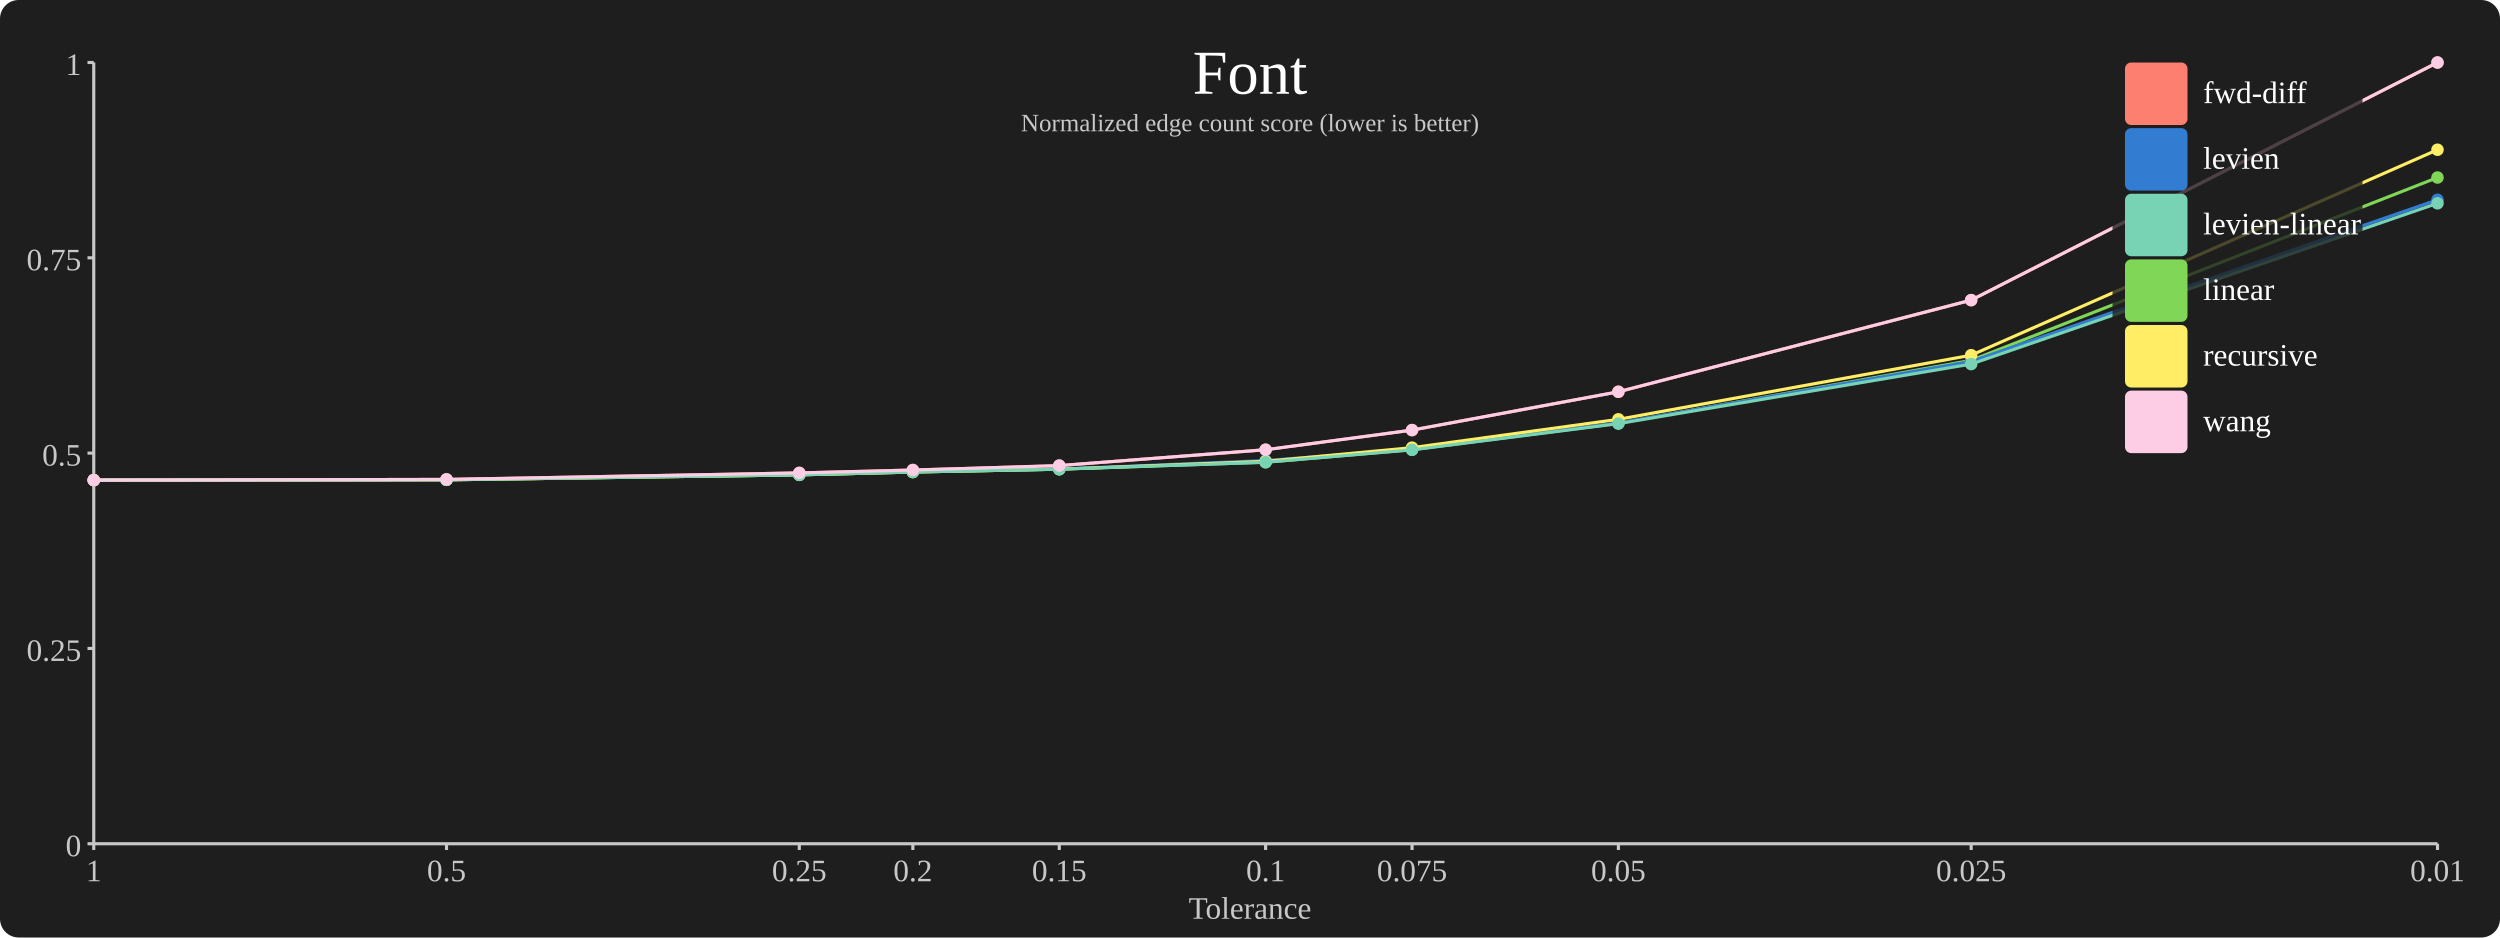
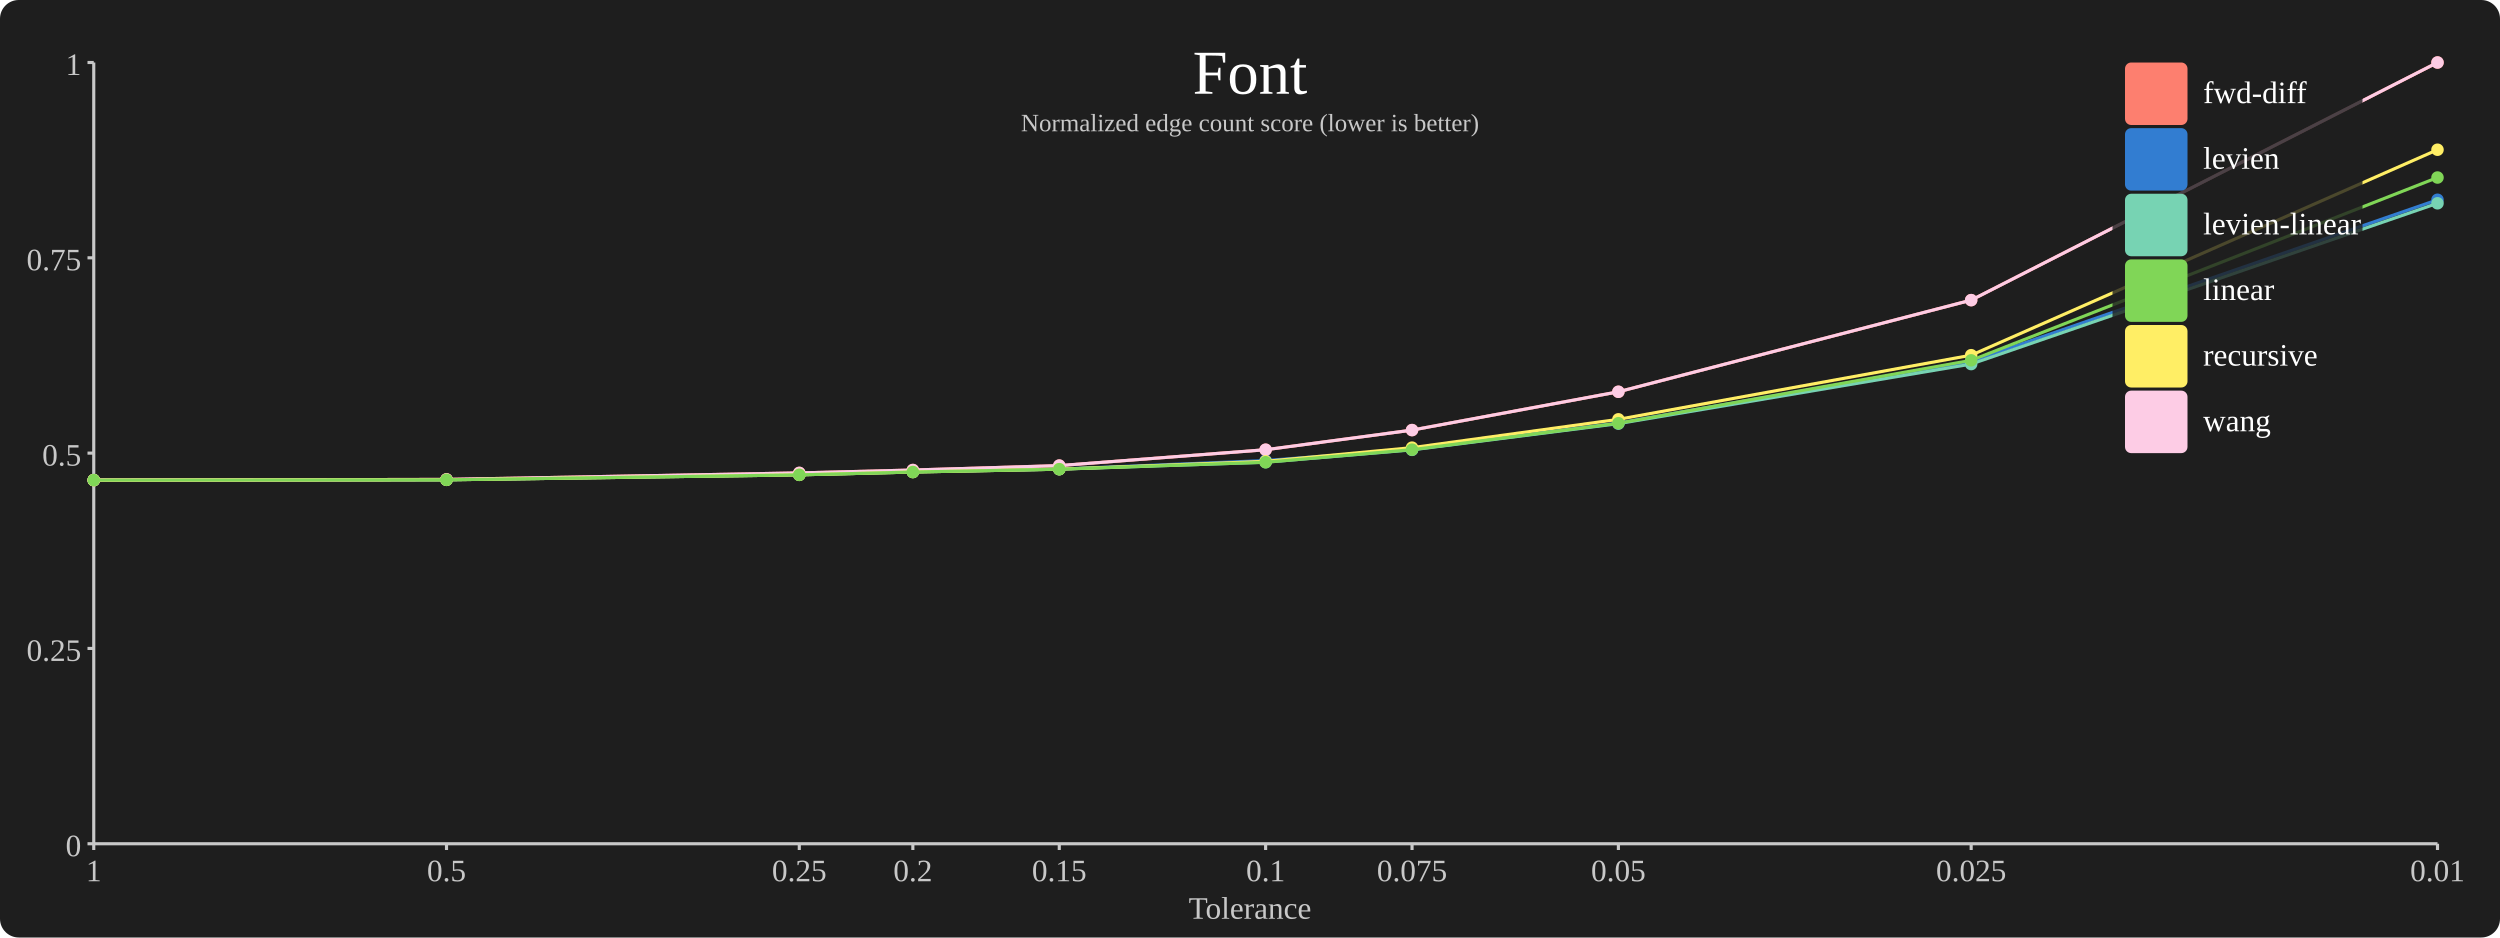
<svg xmlns="http://www.w3.org/2000/svg" viewBox="0 0 800 300">
  <rect x="0" y="0" width="800" height="300" ry="6" style="fill:rgb(30,30,30);stroke:none;fill-opacity:1;stroke-opacity:1;" />
  <path d="M 30 20 L 30 270" style="stroke:rgb(200,200,200);stroke-width:1" />
  <path d="M 30 270 L 780 270" style="stroke:rgb(200,200,200);stroke-width:1" />
  <path d="M 780 270 L 780 272" style="stroke:rgb(200,200,200);stroke-width:1" />
  <text x="780" y="282" style="font-size:10px;fill:rgb(200,200,200);text-anchor:middle;text-align:center;"> 0.01 </text>
  <path d="M 630.772 270 L 630.772 272" style="stroke:rgb(200,200,200);stroke-width:1" />
  <text x="630.772" y="282" style="font-size:10px;fill:rgb(200,200,200);text-anchor:middle;text-align:center;"> 0.025 </text>
  <path d="M 517.886 270 L 517.886 272" style="stroke:rgb(200,200,200);stroke-width:1" />
  <text x="517.886" y="282" style="font-size:10px;fill:rgb(200,200,200);text-anchor:middle;text-align:center;"> 0.05 </text>
  <path d="M 451.852 270 L 451.852 272" style="stroke:rgb(200,200,200);stroke-width:1" />
  <text x="451.852" y="282" style="font-size:10px;fill:rgb(200,200,200);text-anchor:middle;text-align:center;"> 0.075 </text>
  <path d="M 405 270 L 405 272" style="stroke:rgb(200,200,200);stroke-width:1" />
  <text x="405" y="282" style="font-size:10px;fill:rgb(200,200,200);text-anchor:middle;text-align:center;"> 0.1 </text>
  <path d="M 338.966 270 L 338.966 272" style="stroke:rgb(200,200,200);stroke-width:1" />
  <text x="338.966" y="282" style="font-size:10px;fill:rgb(200,200,200);text-anchor:middle;text-align:center;"> 0.15 </text>
  <path d="M 292.114 270 L 292.114 272" style="stroke:rgb(200,200,200);stroke-width:1" />
  <text x="292.114" y="282" style="font-size:10px;fill:rgb(200,200,200);text-anchor:middle;text-align:center;"> 0.2 </text>
  <path d="M 255.773 270 L 255.773 272" style="stroke:rgb(200,200,200);stroke-width:1" />
  <text x="255.773" y="282" style="font-size:10px;fill:rgb(200,200,200);text-anchor:middle;text-align:center;"> 0.25 </text>
  <path d="M 142.886 270 L 142.886 272" style="stroke:rgb(200,200,200);stroke-width:1" />
  <text x="142.886" y="282" style="font-size:10px;fill:rgb(200,200,200);text-anchor:middle;text-align:center;"> 0.5 </text>
  <path d="M 30 270 L 30 272" style="stroke:rgb(200,200,200);stroke-width:1" />
  <text x="30" y="282" style="font-size:10px;fill:rgb(200,200,200);text-anchor:middle;text-align:center;"> 1 </text>
  <path d="M 28 270 L 30 270" style="stroke:rgb(200,200,200);stroke-width:1" />
  <text x="26" y="274" style="font-size:10px;fill:rgb(200,200,200);text-anchor:end;text-align:right;"> 0 </text>
  <path d="M 28 207.5 L 30 207.5" style="stroke:rgb(200,200,200);stroke-width:1" />
  <text x="26" y="211.5" style="font-size:10px;fill:rgb(200,200,200);text-anchor:end;text-align:right;"> 0.25 </text>
  <path d="M 28 145 L 30 145" style="stroke:rgb(200,200,200);stroke-width:1" />
  <text x="26" y="149" style="font-size:10px;fill:rgb(200,200,200);text-anchor:end;text-align:right;"> 0.5 </text>
  <path d="M 28 82.5 L 30 82.5" style="stroke:rgb(200,200,200);stroke-width:1" />
  <text x="26" y="86.5" style="font-size:10px;fill:rgb(200,200,200);text-anchor:end;text-align:right;"> 0.75 </text>
  <path d="M 28 20 L 30 20" style="stroke:rgb(200,200,200);stroke-width:1" />
  <text x="26" y="24" style="font-size:10px;fill:rgb(200,200,200);text-anchor:end;text-align:right;"> 1 </text>
  <text x="400" y="294" style="font-size:10px;fill:rgb(200,200,200);text-anchor:middle;text-align:center;"> Tolerance </text>
+   <circle cx="780" cy="63.928" r="2" style="fill:rgb(50,125,209);stroke:none;fill-opacity:1;stroke-opacity:1;" />
+   <path d="M 780 63.928 L 630.772 115.64" style="stroke:rgb(50,125,209);stroke-width:1" />
+   <circle cx="630.772" cy="115.64" r="2" style="fill:rgb(50,125,209);stroke:none;fill-opacity:1;stroke-opacity:1;" />
+   <path d="M 630.772 115.64 L 517.886 135.355" style="stroke:rgb(50,125,209);stroke-width:1" />
+   <circle cx="517.886" cy="135.355" r="2" style="fill:rgb(50,125,209);stroke:none;fill-opacity:1;stroke-opacity:1;" />
+   <path d="M 517.886 135.355 L 451.852 143.785" style="stroke:rgb(50,125,209);stroke-width:1" />
+   <circle cx="451.852" cy="143.785" r="2" style="fill:rgb(50,125,209);stroke:none;fill-opacity:1;stroke-opacity:1;" />
+   <path d="M 451.852 143.785 L 405 147.363" style="stroke:rgb(50,125,209);stroke-width:1" />
+   <circle cx="405" cy="147.363" r="2" style="fill:rgb(50,125,209);stroke:none;fill-opacity:1;stroke-opacity:1;" />
+   <path d="M 405 147.363 L 338.966 150.097" style="stroke:rgb(50,125,209);stroke-width:1" />
+   <circle cx="338.966" cy="150.097" r="2" style="fill:rgb(50,125,209);stroke:none;fill-opacity:1;stroke-opacity:1;" />
+   <path d="M 338.966 150.097 L 292.114 150.942" style="stroke:rgb(50,125,209);stroke-width:1" />
+   <circle cx="292.114" cy="150.942" r="2" style="fill:rgb(50,125,209);stroke:none;fill-opacity:1;stroke-opacity:1;" />
+   <path d="M 292.114 150.942 L 255.773 151.795" style="stroke:rgb(50,125,209);stroke-width:1" />
+   <circle cx="255.773" cy="151.795" r="2" style="fill:rgb(50,125,209);stroke:none;fill-opacity:1;stroke-opacity:1;" />
+   <path d="M 255.773 151.795 L 142.886 153.505" style="stroke:rgb(50,125,209);stroke-width:1" />
+   <circle cx="142.886" cy="153.505" r="2" style="fill:rgb(50,125,209);stroke:none;fill-opacity:1;stroke-opacity:1;" />
+   <path d="M 142.886 153.505 L 30 153.645" style="stroke:rgb(50,125,209);stroke-width:1" />
+   <circle cx="30" cy="153.645" r="2" style="fill:rgb(50,125,209);stroke:none;fill-opacity:1;stroke-opacity:1;" />
+   <circle cx="780" cy="65.053" r="2" style="fill:rgb(119,211,179);stroke:none;fill-opacity:1;stroke-opacity:1;" />
+   <path d="M 780 65.053 L 630.772 116.505" style="stroke:rgb(119,211,179);stroke-width:1" />
+   <circle cx="630.772" cy="116.505" r="2" style="fill:rgb(119,211,179);stroke:none;fill-opacity:1;stroke-opacity:1;" />
+   <path d="M 630.772 116.505 L 517.886 135.562" style="stroke:rgb(119,211,179);stroke-width:1" />
+   <circle cx="517.886" cy="135.562" r="2" style="fill:rgb(119,211,179);stroke:none;fill-opacity:1;stroke-opacity:1;" />
+   <path d="M 517.886 135.562 L 451.852 143.955" style="stroke:rgb(119,211,179);stroke-width:1" />
+   <circle cx="451.852" cy="143.955" r="2" style="fill:rgb(119,211,179);stroke:none;fill-opacity:1;stroke-opacity:1;" />
+   <path d="M 451.852 143.955 L 405 147.912" style="stroke:rgb(119,211,179);stroke-width:1" />
+   <circle cx="405" cy="147.912" r="2" style="fill:rgb(119,211,179);stroke:none;fill-opacity:1;stroke-opacity:1;" />
+   <path d="M 405 147.912 L 338.966 150.135" style="stroke:rgb(119,211,179);stroke-width:1" />
+   <circle cx="338.966" cy="150.135" r="2" style="fill:rgb(119,211,179);stroke:none;fill-opacity:1;stroke-opacity:1;" />
+   <path d="M 338.966 150.135 L 292.114 151.045" style="stroke:rgb(119,211,179);stroke-width:1" />
+   <circle cx="292.114" cy="151.045" r="2" style="fill:rgb(119,211,179);stroke:none;fill-opacity:1;stroke-opacity:1;" />
+   <path d="M 292.114 151.045 L 255.773 151.95" style="stroke:rgb(119,211,179);stroke-width:1" />
+   <circle cx="255.773" cy="151.95" r="2" style="fill:rgb(119,211,179);stroke:none;fill-opacity:1;stroke-opacity:1;" />
+   <path d="M 255.773 151.95 L 142.886 153.543" style="stroke:rgb(119,211,179);stroke-width:1" />
+   <circle cx="142.886" cy="153.543" r="2" style="fill:rgb(119,211,179);stroke:none;fill-opacity:1;stroke-opacity:1;" />
+   <path d="M 142.886 153.543 L 30 153.645" style="stroke:rgb(119,211,179);stroke-width:1" />
+   <circle cx="30" cy="153.645" r="2" style="fill:rgb(119,211,179);stroke:none;fill-opacity:1;stroke-opacity:1;" />
+   <circle cx="780" cy="20" r="2" style="fill:rgb(253,127,111);stroke:none;fill-opacity:1;stroke-opacity:1;" />
+   <path d="M 780 20 L 630.772 96.042" style="stroke:rgb(253,127,111);stroke-width:1" />
+   <circle cx="630.772" cy="96.042" r="2" style="fill:rgb(253,127,111);stroke:none;fill-opacity:1;stroke-opacity:1;" />
+   <path d="M 630.772 96.042 L 517.886 125.367" style="stroke:rgb(253,127,111);stroke-width:1" />
+   <circle cx="517.886" cy="125.367" r="2" style="fill:rgb(253,127,111);stroke:none;fill-opacity:1;stroke-opacity:1;" />
+   <path d="M 517.886 125.367 L 451.852 137.627" style="stroke:rgb(253,127,111);stroke-width:1" />
+   <circle cx="451.852" cy="137.627" r="2" style="fill:rgb(253,127,111);stroke:none;fill-opacity:1;stroke-opacity:1;" />
+   <path d="M 451.852 137.627 L 405 143.91" style="stroke:rgb(253,127,111);stroke-width:1" />
+   <circle cx="405" cy="143.91" r="2" style="fill:rgb(253,127,111);stroke:none;fill-opacity:1;stroke-opacity:1;" />
+   <path d="M 405 143.91 L 338.966 148.985" style="stroke:rgb(253,127,111);stroke-width:1" />
+   <circle cx="338.966" cy="148.985" r="2" style="fill:rgb(253,127,111);stroke:none;fill-opacity:1;stroke-opacity:1;" />
+   <path d="M 338.966 148.985 L 292.114 150.407" style="stroke:rgb(253,127,111);stroke-width:1" />
+   <circle cx="292.114" cy="150.407" r="2" style="fill:rgb(253,127,111);stroke:none;fill-opacity:1;stroke-opacity:1;" />
+   <path d="M 292.114 150.407 L 255.773 151.327" style="stroke:rgb(253,127,111);stroke-width:1" />
+   <circle cx="255.773" cy="151.327" r="2" style="fill:rgb(253,127,111);stroke:none;fill-opacity:1;stroke-opacity:1;" />
+   <path d="M 255.773 151.327 L 142.886 153.41" style="stroke:rgb(253,127,111);stroke-width:1" />
+   <circle cx="142.886" cy="153.41" r="2" style="fill:rgb(253,127,111);stroke:none;fill-opacity:1;stroke-opacity:1;" />
+   <path d="M 142.886 153.41 L 30 153.645" style="stroke:rgb(253,127,111);stroke-width:1" />
+   <circle cx="30" cy="153.645" r="2" style="fill:rgb(253,127,111);stroke:none;fill-opacity:1;stroke-opacity:1;" />
+   <circle cx="780" cy="20" r="2" style="fill:rgb(253,204,229);stroke:none;fill-opacity:1;stroke-opacity:1;" />
+   <path d="M 780 20 L 630.772 96.042" style="stroke:rgb(253,204,229);stroke-width:1" />
+   <circle cx="630.772" cy="96.042" r="2" style="fill:rgb(253,204,229);stroke:none;fill-opacity:1;stroke-opacity:1;" />
+   <path d="M 630.772 96.042 L 517.886 125.367" style="stroke:rgb(253,204,229);stroke-width:1" />
+   <circle cx="517.886" cy="125.367" r="2" style="fill:rgb(253,204,229);stroke:none;fill-opacity:1;stroke-opacity:1;" />
+   <path d="M 517.886 125.367 L 451.852 137.627" style="stroke:rgb(253,204,229);stroke-width:1" />
+   <circle cx="451.852" cy="137.627" r="2" style="fill:rgb(253,204,229);stroke:none;fill-opacity:1;stroke-opacity:1;" />
+   <path d="M 451.852 137.627 L 405 143.91" style="stroke:rgb(253,204,229);stroke-width:1" />
+   <circle cx="405" cy="143.91" r="2" style="fill:rgb(253,204,229);stroke:none;fill-opacity:1;stroke-opacity:1;" />
+   <path d="M 405 143.91 L 338.966 148.985" style="stroke:rgb(253,204,229);stroke-width:1" />
+   <circle cx="338.966" cy="148.985" r="2" style="fill:rgb(253,204,229);stroke:none;fill-opacity:1;stroke-opacity:1;" />
+   <path d="M 338.966 148.985 L 292.114 150.407" style="stroke:rgb(253,204,229);stroke-width:1" />
+   <circle cx="292.114" cy="150.407" r="2" style="fill:rgb(253,204,229);stroke:none;fill-opacity:1;stroke-opacity:1;" />
+   <path d="M 292.114 150.407 L 255.773 151.327" style="stroke:rgb(253,204,229);stroke-width:1" />
+   <circle cx="255.773" cy="151.327" r="2" style="fill:rgb(253,204,229);stroke:none;fill-opacity:1;stroke-opacity:1;" />
+   <path d="M 255.773 151.327 L 142.886 153.41" style="stroke:rgb(253,204,229);stroke-width:1" />
+   <circle cx="142.886" cy="153.41" r="2" style="fill:rgb(253,204,229);stroke:none;fill-opacity:1;stroke-opacity:1;" />
+   <path d="M 142.886 153.41 L 30 153.645" style="stroke:rgb(253,204,229);stroke-width:1" />
+   <circle cx="30" cy="153.645" r="2" style="fill:rgb(253,204,229);stroke:none;fill-opacity:1;stroke-opacity:1;" />
+   <circle cx="780" cy="47.915" r="2" style="fill:rgb(255,238,101);stroke:none;fill-opacity:1;stroke-opacity:1;" />
+   <path d="M 780 47.915 L 630.772 113.66" style="stroke:rgb(255,238,101);stroke-width:1" />
+   <circle cx="630.772" cy="113.66" r="2" style="fill:rgb(255,238,101);stroke:none;fill-opacity:1;stroke-opacity:1;" />
+   <path d="M 630.772 113.66 L 517.886 134.183" style="stroke:rgb(255,238,101);stroke-width:1" />
+   <circle cx="517.886" cy="134.183" r="2" style="fill:rgb(255,238,101);stroke:none;fill-opacity:1;stroke-opacity:1;" />
+   <path d="M 517.886 134.183 L 451.852 143.245" style="stroke:rgb(255,238,101);stroke-width:1" />
+   <circle cx="451.852" cy="143.245" r="2" style="fill:rgb(255,238,101);stroke:none;fill-opacity:1;stroke-opacity:1;" />
+   <path d="M 451.852 143.245 L 405 147.623" style="stroke:rgb(255,238,101);stroke-width:1" />
+   <circle cx="405" cy="147.623" r="2" style="fill:rgb(255,238,101);stroke:none;fill-opacity:1;stroke-opacity:1;" />
+   <path d="M 405 147.623 L 338.966 150.127" style="stroke:rgb(255,238,101);stroke-width:1" />
+   <circle cx="338.966" cy="150.127" r="2" style="fill:rgb(255,238,101);stroke:none;fill-opacity:1;stroke-opacity:1;" />
+   <path d="M 338.966 150.127 L 292.114 151.045" style="stroke:rgb(255,238,101);stroke-width:1" />
+   <circle cx="292.114" cy="151.045" r="2" style="fill:rgb(255,238,101);stroke:none;fill-opacity:1;stroke-opacity:1;" />
+   <path d="M 292.114 151.045 L 255.773 151.95" style="stroke:rgb(255,238,101);stroke-width:1" />
+   <circle cx="255.773" cy="151.95" r="2" style="fill:rgb(255,238,101);stroke:none;fill-opacity:1;stroke-opacity:1;" />
+   <path d="M 255.773 151.95 L 142.886 153.543" style="stroke:rgb(255,238,101);stroke-width:1" />
+   <circle cx="142.886" cy="153.543" r="2" style="fill:rgb(255,238,101);stroke:none;fill-opacity:1;stroke-opacity:1;" />
+   <path d="M 142.886 153.543 L 30 153.645" style="stroke:rgb(255,238,101);stroke-width:1" />
+   <circle cx="30" cy="153.645" r="2" style="fill:rgb(255,238,101);stroke:none;fill-opacity:1;stroke-opacity:1;" />
  <circle cx="780" cy="56.807" r="2" style="fill:rgb(128,214,87);stroke:none;fill-opacity:1;stroke-opacity:1;" />
  <path d="M 780 56.807 L 630.772 115.305" style="stroke:rgb(128,214,87);stroke-width:1" />
  <circle cx="630.772" cy="115.305" r="2" style="fill:rgb(128,214,87);stroke:none;fill-opacity:1;stroke-opacity:1;" />
  <path d="M 630.772 115.305 L 517.886 135.42" style="stroke:rgb(128,214,87);stroke-width:1" />
  <circle cx="517.886" cy="135.42" r="2" style="fill:rgb(128,214,87);stroke:none;fill-opacity:1;stroke-opacity:1;" />
  <path d="M 517.886 135.42 L 451.852 143.882" style="stroke:rgb(128,214,87);stroke-width:1" />
  <circle cx="451.852" cy="143.882" r="2" style="fill:rgb(128,214,87);stroke:none;fill-opacity:1;stroke-opacity:1;" />
  <path d="M 451.852 143.882 L 405 147.912" style="stroke:rgb(128,214,87);stroke-width:1" />
  <circle cx="405" cy="147.912" r="2" style="fill:rgb(128,214,87);stroke:none;fill-opacity:1;stroke-opacity:1;" />
  <path d="M 405 147.912 L 338.966 150.135" style="stroke:rgb(128,214,87);stroke-width:1" />
  <circle cx="338.966" cy="150.135" r="2" style="fill:rgb(128,214,87);stroke:none;fill-opacity:1;stroke-opacity:1;" />
  <path d="M 338.966 150.135 L 292.114 151.045" style="stroke:rgb(128,214,87);stroke-width:1" />
  <circle cx="292.114" cy="151.045" r="2" style="fill:rgb(128,214,87);stroke:none;fill-opacity:1;stroke-opacity:1;" />
  <path d="M 292.114 151.045 L 255.773 151.95" style="stroke:rgb(128,214,87);stroke-width:1" />
  <circle cx="255.773" cy="151.95" r="2" style="fill:rgb(128,214,87);stroke:none;fill-opacity:1;stroke-opacity:1;" />
  <path d="M 255.773 151.95 L 142.886 153.543" style="stroke:rgb(128,214,87);stroke-width:1" />
  <circle cx="142.886" cy="153.543" r="2" style="fill:rgb(128,214,87);stroke:none;fill-opacity:1;stroke-opacity:1;" />
  <path d="M 142.886 153.543 L 30 153.645" style="stroke:rgb(128,214,87);stroke-width:1" />
  <circle cx="30" cy="153.645" r="2" style="fill:rgb(128,214,87);stroke:none;fill-opacity:1;stroke-opacity:1;" />
-   <circle cx="780" cy="20" r="2" style="fill:rgb(253,127,111);stroke:none;fill-opacity:1;stroke-opacity:1;" />
-   <path d="M 780 20 L 630.772 96.042" style="stroke:rgb(253,127,111);stroke-width:1" />
-   <circle cx="630.772" cy="96.042" r="2" style="fill:rgb(253,127,111);stroke:none;fill-opacity:1;stroke-opacity:1;" />
-   <path d="M 630.772 96.042 L 517.886 125.367" style="stroke:rgb(253,127,111);stroke-width:1" />
-   <circle cx="517.886" cy="125.367" r="2" style="fill:rgb(253,127,111);stroke:none;fill-opacity:1;stroke-opacity:1;" />
-   <path d="M 517.886 125.367 L 451.852 137.627" style="stroke:rgb(253,127,111);stroke-width:1" />
-   <circle cx="451.852" cy="137.627" r="2" style="fill:rgb(253,127,111);stroke:none;fill-opacity:1;stroke-opacity:1;" />
-   <path d="M 451.852 137.627 L 405 143.91" style="stroke:rgb(253,127,111);stroke-width:1" />
-   <circle cx="405" cy="143.91" r="2" style="fill:rgb(253,127,111);stroke:none;fill-opacity:1;stroke-opacity:1;" />
-   <path d="M 405 143.91 L 338.966 148.985" style="stroke:rgb(253,127,111);stroke-width:1" />
-   <circle cx="338.966" cy="148.985" r="2" style="fill:rgb(253,127,111);stroke:none;fill-opacity:1;stroke-opacity:1;" />
-   <path d="M 338.966 148.985 L 292.114 150.407" style="stroke:rgb(253,127,111);stroke-width:1" />
-   <circle cx="292.114" cy="150.407" r="2" style="fill:rgb(253,127,111);stroke:none;fill-opacity:1;stroke-opacity:1;" />
-   <path d="M 292.114 150.407 L 255.773 151.327" style="stroke:rgb(253,127,111);stroke-width:1" />
-   <circle cx="255.773" cy="151.327" r="2" style="fill:rgb(253,127,111);stroke:none;fill-opacity:1;stroke-opacity:1;" />
-   <path d="M 255.773 151.327 L 142.886 153.41" style="stroke:rgb(253,127,111);stroke-width:1" />
-   <circle cx="142.886" cy="153.41" r="2" style="fill:rgb(253,127,111);stroke:none;fill-opacity:1;stroke-opacity:1;" />
-   <path d="M 142.886 153.41 L 30 153.645" style="stroke:rgb(253,127,111);stroke-width:1" />
-   <circle cx="30" cy="153.645" r="2" style="fill:rgb(253,127,111);stroke:none;fill-opacity:1;stroke-opacity:1;" />
-   <circle cx="780" cy="63.928" r="2" style="fill:rgb(50,125,209);stroke:none;fill-opacity:1;stroke-opacity:1;" />
-   <path d="M 780 63.928 L 630.772 115.64" style="stroke:rgb(50,125,209);stroke-width:1" />
-   <circle cx="630.772" cy="115.64" r="2" style="fill:rgb(50,125,209);stroke:none;fill-opacity:1;stroke-opacity:1;" />
-   <path d="M 630.772 115.64 L 517.886 135.355" style="stroke:rgb(50,125,209);stroke-width:1" />
-   <circle cx="517.886" cy="135.355" r="2" style="fill:rgb(50,125,209);stroke:none;fill-opacity:1;stroke-opacity:1;" />
-   <path d="M 517.886 135.355 L 451.852 143.785" style="stroke:rgb(50,125,209);stroke-width:1" />
-   <circle cx="451.852" cy="143.785" r="2" style="fill:rgb(50,125,209);stroke:none;fill-opacity:1;stroke-opacity:1;" />
-   <path d="M 451.852 143.785 L 405 147.363" style="stroke:rgb(50,125,209);stroke-width:1" />
-   <circle cx="405" cy="147.363" r="2" style="fill:rgb(50,125,209);stroke:none;fill-opacity:1;stroke-opacity:1;" />
-   <path d="M 405 147.363 L 338.966 150.097" style="stroke:rgb(50,125,209);stroke-width:1" />
-   <circle cx="338.966" cy="150.097" r="2" style="fill:rgb(50,125,209);stroke:none;fill-opacity:1;stroke-opacity:1;" />
-   <path d="M 338.966 150.097 L 292.114 150.942" style="stroke:rgb(50,125,209);stroke-width:1" />
-   <circle cx="292.114" cy="150.942" r="2" style="fill:rgb(50,125,209);stroke:none;fill-opacity:1;stroke-opacity:1;" />
-   <path d="M 292.114 150.942 L 255.773 151.795" style="stroke:rgb(50,125,209);stroke-width:1" />
-   <circle cx="255.773" cy="151.795" r="2" style="fill:rgb(50,125,209);stroke:none;fill-opacity:1;stroke-opacity:1;" />
-   <path d="M 255.773 151.795 L 142.886 153.505" style="stroke:rgb(50,125,209);stroke-width:1" />
-   <circle cx="142.886" cy="153.505" r="2" style="fill:rgb(50,125,209);stroke:none;fill-opacity:1;stroke-opacity:1;" />
-   <path d="M 142.886 153.505 L 30 153.645" style="stroke:rgb(50,125,209);stroke-width:1" />
-   <circle cx="30" cy="153.645" r="2" style="fill:rgb(50,125,209);stroke:none;fill-opacity:1;stroke-opacity:1;" />
-   <circle cx="780" cy="47.915" r="2" style="fill:rgb(255,238,101);stroke:none;fill-opacity:1;stroke-opacity:1;" />
-   <path d="M 780 47.915 L 630.772 113.66" style="stroke:rgb(255,238,101);stroke-width:1" />
-   <circle cx="630.772" cy="113.66" r="2" style="fill:rgb(255,238,101);stroke:none;fill-opacity:1;stroke-opacity:1;" />
-   <path d="M 630.772 113.66 L 517.886 134.183" style="stroke:rgb(255,238,101);stroke-width:1" />
-   <circle cx="517.886" cy="134.183" r="2" style="fill:rgb(255,238,101);stroke:none;fill-opacity:1;stroke-opacity:1;" />
-   <path d="M 517.886 134.183 L 451.852 143.245" style="stroke:rgb(255,238,101);stroke-width:1" />
-   <circle cx="451.852" cy="143.245" r="2" style="fill:rgb(255,238,101);stroke:none;fill-opacity:1;stroke-opacity:1;" />
-   <path d="M 451.852 143.245 L 405 147.623" style="stroke:rgb(255,238,101);stroke-width:1" />
-   <circle cx="405" cy="147.623" r="2" style="fill:rgb(255,238,101);stroke:none;fill-opacity:1;stroke-opacity:1;" />
-   <path d="M 405 147.623 L 338.966 150.127" style="stroke:rgb(255,238,101);stroke-width:1" />
-   <circle cx="338.966" cy="150.127" r="2" style="fill:rgb(255,238,101);stroke:none;fill-opacity:1;stroke-opacity:1;" />
-   <path d="M 338.966 150.127 L 292.114 151.045" style="stroke:rgb(255,238,101);stroke-width:1" />
-   <circle cx="292.114" cy="151.045" r="2" style="fill:rgb(255,238,101);stroke:none;fill-opacity:1;stroke-opacity:1;" />
-   <path d="M 292.114 151.045 L 255.773 151.95" style="stroke:rgb(255,238,101);stroke-width:1" />
-   <circle cx="255.773" cy="151.95" r="2" style="fill:rgb(255,238,101);stroke:none;fill-opacity:1;stroke-opacity:1;" />
-   <path d="M 255.773 151.95 L 142.886 153.543" style="stroke:rgb(255,238,101);stroke-width:1" />
-   <circle cx="142.886" cy="153.543" r="2" style="fill:rgb(255,238,101);stroke:none;fill-opacity:1;stroke-opacity:1;" />
-   <path d="M 142.886 153.543 L 30 153.645" style="stroke:rgb(255,238,101);stroke-width:1" />
-   <circle cx="30" cy="153.645" r="2" style="fill:rgb(255,238,101);stroke:none;fill-opacity:1;stroke-opacity:1;" />
-   <circle cx="780" cy="65.053" r="2" style="fill:rgb(119,211,179);stroke:none;fill-opacity:1;stroke-opacity:1;" />
-   <path d="M 780 65.053 L 630.772 116.505" style="stroke:rgb(119,211,179);stroke-width:1" />
-   <circle cx="630.772" cy="116.505" r="2" style="fill:rgb(119,211,179);stroke:none;fill-opacity:1;stroke-opacity:1;" />
-   <path d="M 630.772 116.505 L 517.886 135.562" style="stroke:rgb(119,211,179);stroke-width:1" />
-   <circle cx="517.886" cy="135.562" r="2" style="fill:rgb(119,211,179);stroke:none;fill-opacity:1;stroke-opacity:1;" />
-   <path d="M 517.886 135.562 L 451.852 143.955" style="stroke:rgb(119,211,179);stroke-width:1" />
-   <circle cx="451.852" cy="143.955" r="2" style="fill:rgb(119,211,179);stroke:none;fill-opacity:1;stroke-opacity:1;" />
-   <path d="M 451.852 143.955 L 405 147.912" style="stroke:rgb(119,211,179);stroke-width:1" />
-   <circle cx="405" cy="147.912" r="2" style="fill:rgb(119,211,179);stroke:none;fill-opacity:1;stroke-opacity:1;" />
-   <path d="M 405 147.912 L 338.966 150.135" style="stroke:rgb(119,211,179);stroke-width:1" />
-   <circle cx="338.966" cy="150.135" r="2" style="fill:rgb(119,211,179);stroke:none;fill-opacity:1;stroke-opacity:1;" />
-   <path d="M 338.966 150.135 L 292.114 151.045" style="stroke:rgb(119,211,179);stroke-width:1" />
-   <circle cx="292.114" cy="151.045" r="2" style="fill:rgb(119,211,179);stroke:none;fill-opacity:1;stroke-opacity:1;" />
-   <path d="M 292.114 151.045 L 255.773 151.95" style="stroke:rgb(119,211,179);stroke-width:1" />
-   <circle cx="255.773" cy="151.95" r="2" style="fill:rgb(119,211,179);stroke:none;fill-opacity:1;stroke-opacity:1;" />
-   <path d="M 255.773 151.95 L 142.886 153.543" style="stroke:rgb(119,211,179);stroke-width:1" />
-   <circle cx="142.886" cy="153.543" r="2" style="fill:rgb(119,211,179);stroke:none;fill-opacity:1;stroke-opacity:1;" />
-   <path d="M 142.886 153.543 L 30 153.645" style="stroke:rgb(119,211,179);stroke-width:1" />
-   <circle cx="30" cy="153.645" r="2" style="fill:rgb(119,211,179);stroke:none;fill-opacity:1;stroke-opacity:1;" />
-   <circle cx="780" cy="20" r="2" style="fill:rgb(253,204,229);stroke:none;fill-opacity:1;stroke-opacity:1;" />
-   <path d="M 780 20 L 630.772 96.042" style="stroke:rgb(253,204,229);stroke-width:1" />
-   <circle cx="630.772" cy="96.042" r="2" style="fill:rgb(253,204,229);stroke:none;fill-opacity:1;stroke-opacity:1;" />
-   <path d="M 630.772 96.042 L 517.886 125.367" style="stroke:rgb(253,204,229);stroke-width:1" />
-   <circle cx="517.886" cy="125.367" r="2" style="fill:rgb(253,204,229);stroke:none;fill-opacity:1;stroke-opacity:1;" />
-   <path d="M 517.886 125.367 L 451.852 137.627" style="stroke:rgb(253,204,229);stroke-width:1" />
-   <circle cx="451.852" cy="137.627" r="2" style="fill:rgb(253,204,229);stroke:none;fill-opacity:1;stroke-opacity:1;" />
-   <path d="M 451.852 137.627 L 405 143.91" style="stroke:rgb(253,204,229);stroke-width:1" />
-   <circle cx="405" cy="143.91" r="2" style="fill:rgb(253,204,229);stroke:none;fill-opacity:1;stroke-opacity:1;" />
-   <path d="M 405 143.91 L 338.966 148.985" style="stroke:rgb(253,204,229);stroke-width:1" />
-   <circle cx="338.966" cy="148.985" r="2" style="fill:rgb(253,204,229);stroke:none;fill-opacity:1;stroke-opacity:1;" />
-   <path d="M 338.966 148.985 L 292.114 150.407" style="stroke:rgb(253,204,229);stroke-width:1" />
-   <circle cx="292.114" cy="150.407" r="2" style="fill:rgb(253,204,229);stroke:none;fill-opacity:1;stroke-opacity:1;" />
-   <path d="M 292.114 150.407 L 255.773 151.327" style="stroke:rgb(253,204,229);stroke-width:1" />
-   <circle cx="255.773" cy="151.327" r="2" style="fill:rgb(253,204,229);stroke:none;fill-opacity:1;stroke-opacity:1;" />
-   <path d="M 255.773 151.327 L 142.886 153.41" style="stroke:rgb(253,204,229);stroke-width:1" />
-   <circle cx="142.886" cy="153.41" r="2" style="fill:rgb(253,204,229);stroke:none;fill-opacity:1;stroke-opacity:1;" />
-   <path d="M 142.886 153.41 L 30 153.645" style="stroke:rgb(253,204,229);stroke-width:1" />
-   <circle cx="30" cy="153.645" r="2" style="fill:rgb(253,204,229);stroke:none;fill-opacity:1;stroke-opacity:1;" />
  <rect x="676" y="16" width="80" height="133" ry="4" style="fill:rgb(30,30,30);stroke:none;fill-opacity:0.8;stroke-opacity:1;" />
  <rect x="680" y="20" width="20" height="20" ry="2" style="fill:rgb(253,127,111);stroke:none;fill-opacity:1;stroke-opacity:1;" />
  <text x="705" y="33" style="font-size:10px;fill:rgb(255,255,255);text-anchor:start;text-align:left;"> fwd-diff </text>
  <rect x="680" y="41" width="20" height="20" ry="2" style="fill:rgb(50,125,209);stroke:none;fill-opacity:1;stroke-opacity:1;" />
  <text x="705" y="54" style="font-size:10px;fill:rgb(255,255,255);text-anchor:start;text-align:left;"> levien </text>
  <rect x="680" y="62" width="20" height="20" ry="2" style="fill:rgb(119,211,179);stroke:none;fill-opacity:1;stroke-opacity:1;" />
  <text x="705" y="75" style="font-size:10px;fill:rgb(255,255,255);text-anchor:start;text-align:left;"> levien-linear </text>
  <rect x="680" y="83" width="20" height="20" ry="2" style="fill:rgb(128,214,87);stroke:none;fill-opacity:1;stroke-opacity:1;" />
  <text x="705" y="96" style="font-size:10px;fill:rgb(255,255,255);text-anchor:start;text-align:left;"> linear </text>
  <rect x="680" y="104" width="20" height="20" ry="2" style="fill:rgb(255,238,101);stroke:none;fill-opacity:1;stroke-opacity:1;" />
  <text x="705" y="117" style="font-size:10px;fill:rgb(255,255,255);text-anchor:start;text-align:left;"> recursive </text>
  <rect x="680" y="125" width="20" height="20" ry="2" style="fill:rgb(253,204,229);stroke:none;fill-opacity:1;stroke-opacity:1;" />
  <text x="705" y="138" style="font-size:10px;fill:rgb(255,255,255);text-anchor:start;text-align:left;"> wang </text>
  <text x="400" y="30" style="font-size:20px;fill:rgb(255,255,255);text-anchor:middle;text-align:center;"> Font </text>
  <text x="400" y="42" style="font-size:8px;fill:rgb(200,200,200);text-anchor:middle;text-align:center;"> Normalized edge count score (lower is better) </text>
</svg>
